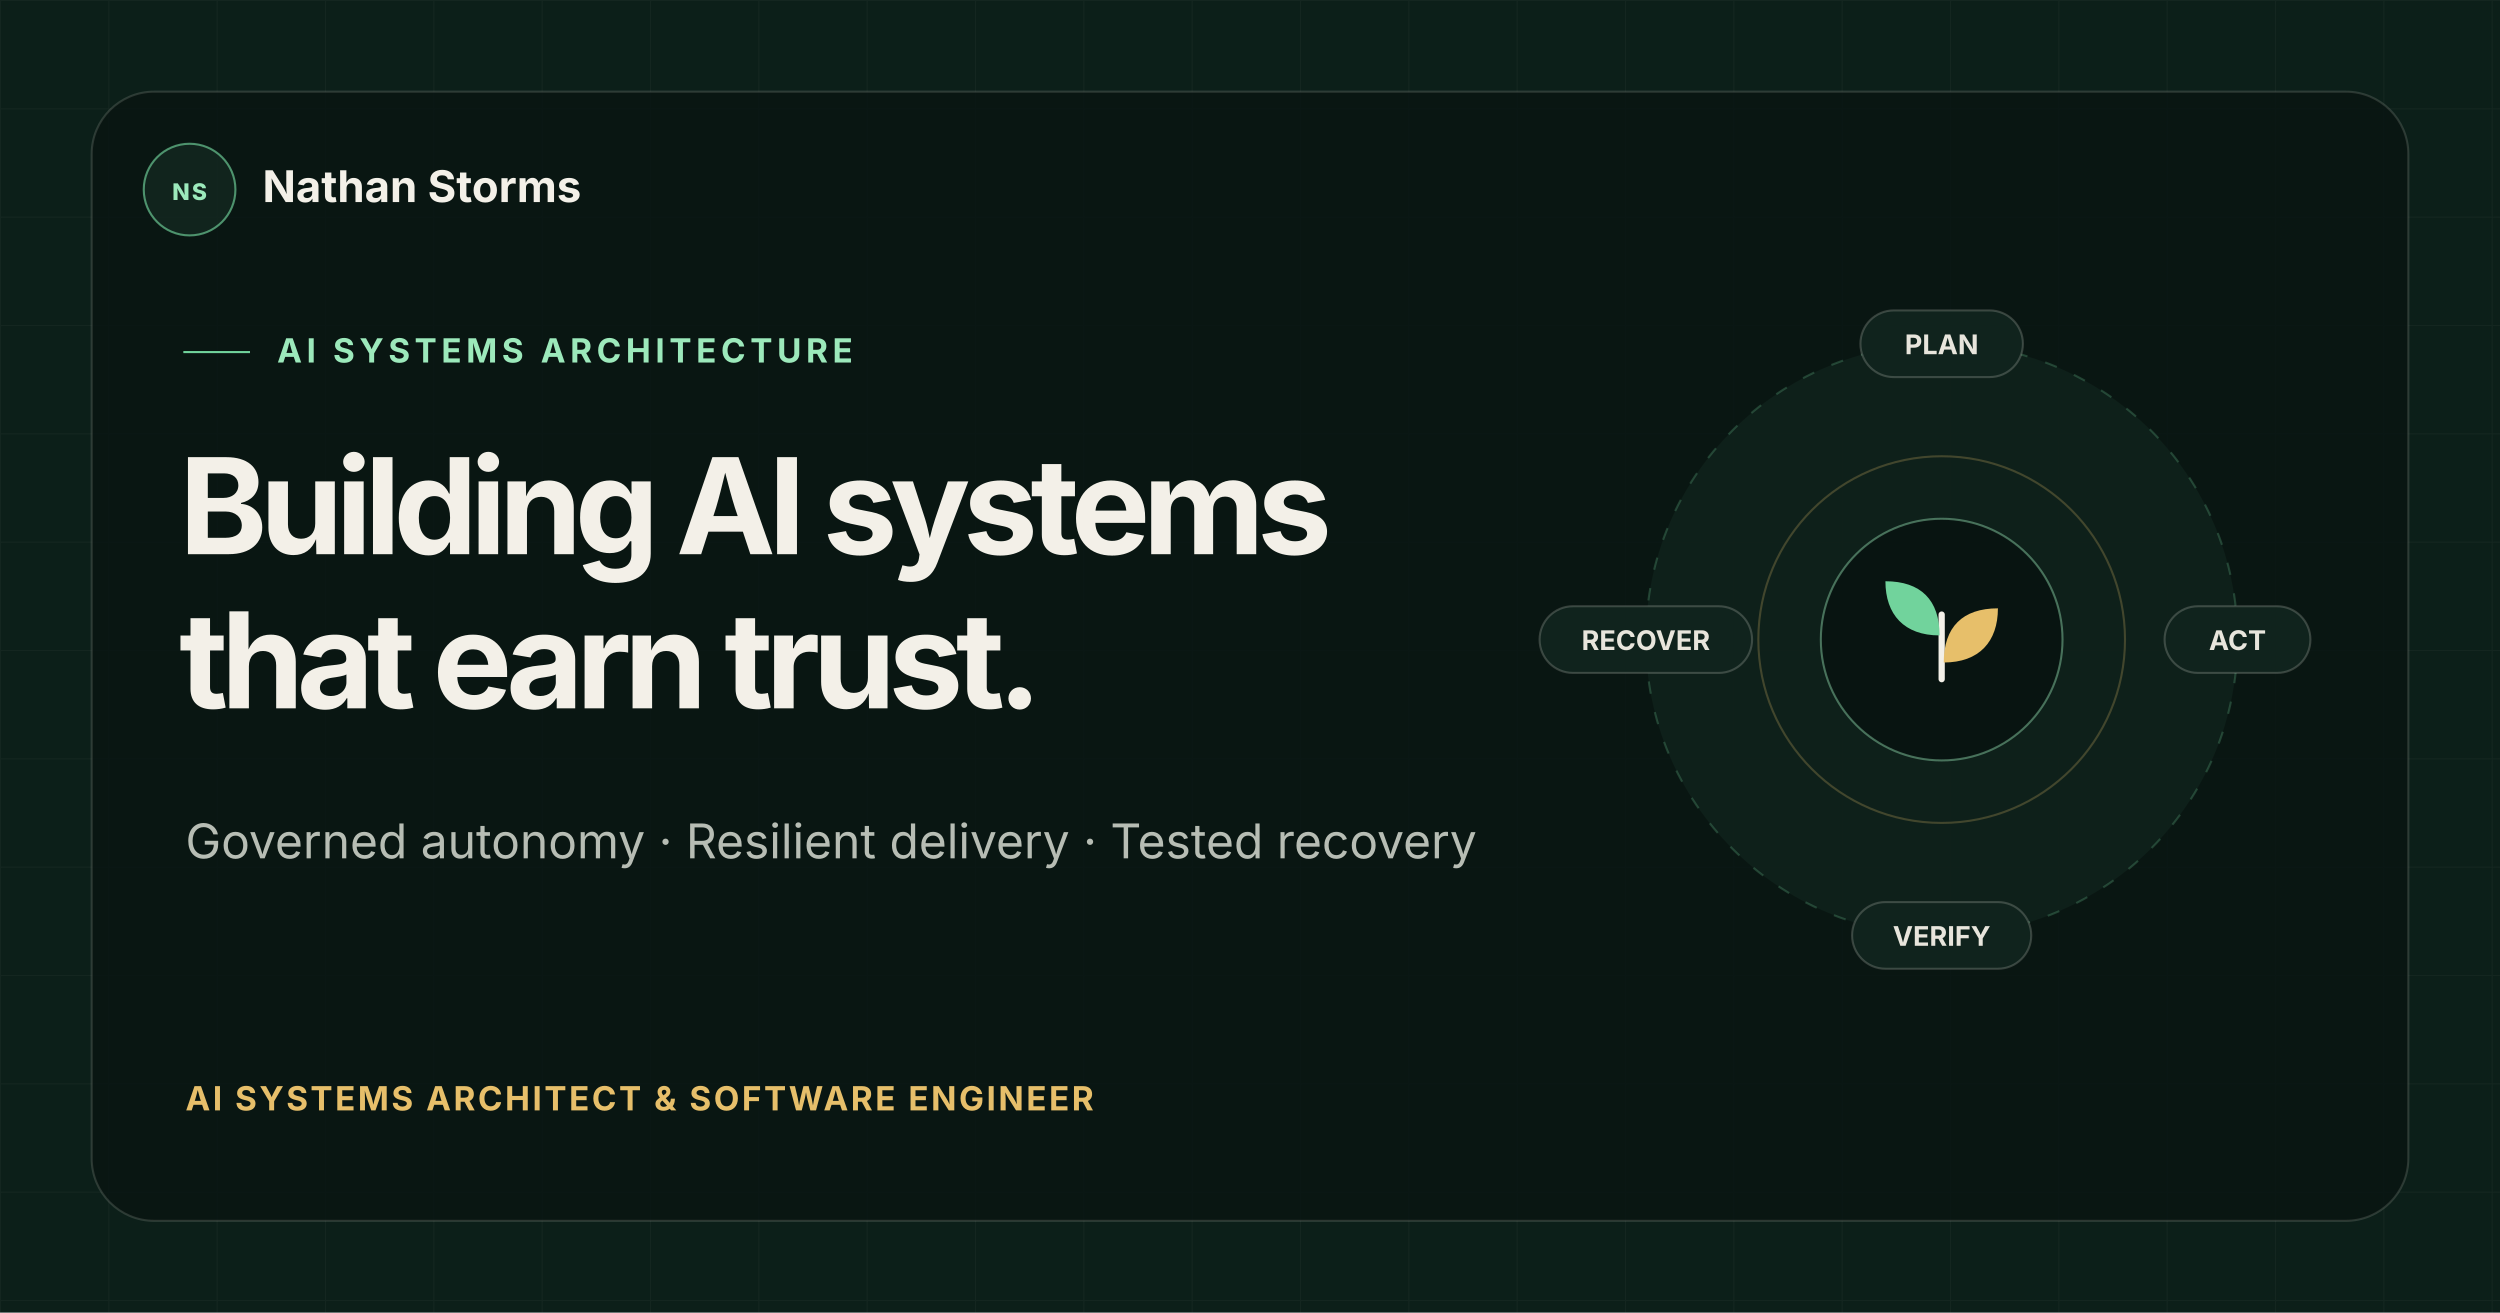
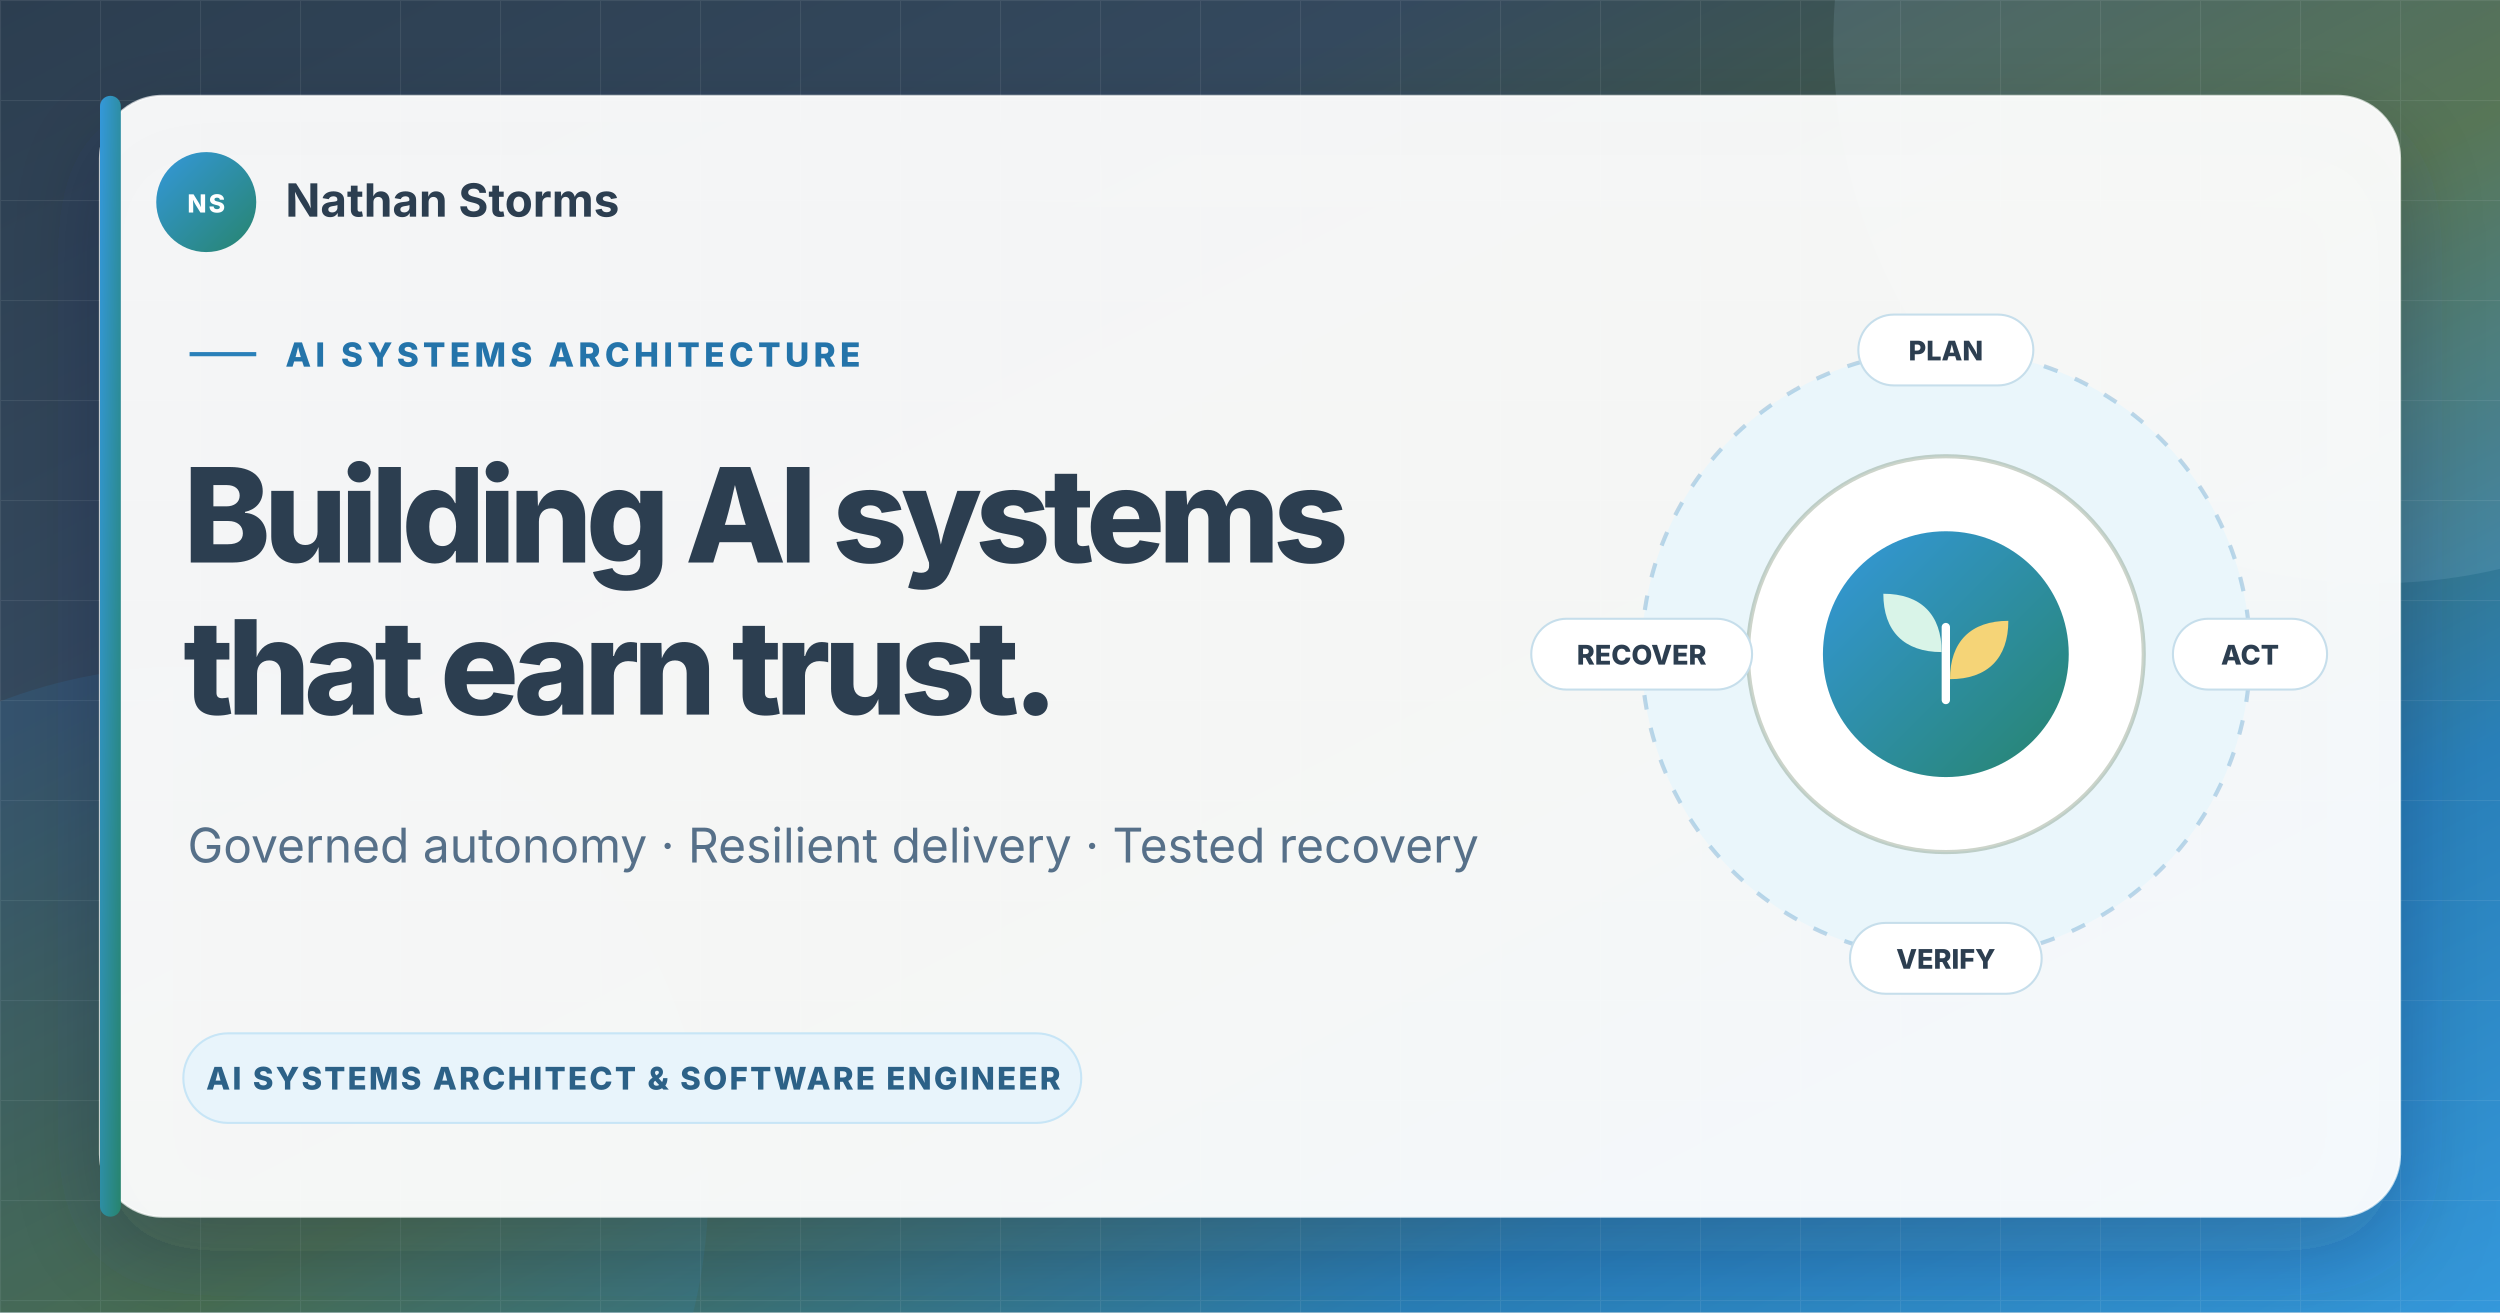
<svg xmlns="http://www.w3.org/2000/svg" width="1200" height="630" viewBox="0 0 1200 630" role="img" aria-labelledby="title desc">
  <defs>
-     <radialGradient id="glowGreen" cx="0" cy="0" r="1" gradientTransform="translate(170 95) rotate(45) scale(520)">
-       <stop stop-color="#275f48" stop-opacity=".48" />
-       <stop offset="1" stop-color="#06100e" stop-opacity="0" />
+     <linearGradient id="portfolioGradient" x1="0" y1="0" x2="1" y2="1">
+       <stop stop-color="#2c3e50" />
+       <stop offset=".28" stop-color="#34495e" />
+       <stop offset=".54" stop-color="#4a6741" />
+       <stop offset=".78" stop-color="#2980b9" />
+       <stop offset="1" stop-color="#3498db" />
+     </linearGradient>
+     <linearGradient id="blueGreen" x1="0" y1="0" x2="1" y2="1">
+       <stop stop-color="#3498db" />
+       <stop offset="1" stop-color="#27846d" />
+     </linearGradient>
+     <radialGradient id="glow" cx="0" cy="0" r="1" gradientTransform="translate(980 120) rotate(130) scale(420)">
+       <stop stop-color="#ffffff" stop-opacity=".42" />
+       <stop offset="1" stop-color="#ffffff" stop-opacity="0" />
    </radialGradient>
-     <radialGradient id="glowGold" cx="0" cy="0" r="1" gradientTransform="translate(1080 100) rotate(135) scale(430)">
-       <stop stop-color="#9f7834" stop-opacity=".28" />
-       <stop offset="1" stop-color="#06100e" stop-opacity="0" />
-     </radialGradient>
-     <pattern id="grid" width="52" height="52" patternUnits="userSpaceOnUse">
-       <path d="M52 0H0V52" fill="none" stroke="#f3f0e8" stroke-opacity=".035" />
+     <pattern id="grid" width="48" height="48" patternUnits="userSpaceOnUse">
+       <path d="M48 0H0V48" fill="none" stroke="#ffffff" stroke-opacity=".08" />
    </pattern>
+     <filter id="shadow" x="-10%" y="-15%" width="120%" height="135%">
+       <feDropShadow dx="0" dy="18" stdDeviation="22" flood-color="#16283a" flood-opacity=".26" />
+     </filter>
  </defs>
-   <rect width="1200" height="630" fill="#06100e" />
-   <rect width="1200" height="630" fill="url(#glowGreen)" />
-   <rect width="1200" height="630" fill="url(#glowGold)" />
+   <rect width="1200" height="630" fill="url(#portfolioGradient)" />
+   <rect width="1200" height="630" fill="url(#glow)" />
  <rect width="1200" height="630" fill="url(#grid)" />
-   <rect x="44" y="44" width="1112" height="542" rx="30" fill="#081411" fill-opacity=".78" stroke="#f3f0e8" stroke-opacity=".15" />
-   <g font-family="Inter,Segoe UI,Arial,sans-serif">
-     <circle cx="91" cy="91" r="22" fill="#71d39c" fill-opacity=".08" stroke="#71d39c" stroke-opacity=".65" />
-     <text x="91" y="96" text-anchor="middle" fill="#9ce9bb" font-size="11" font-weight="800" letter-spacing="1">NS</text>
-     <text x="126" y="97" fill="#f3f0e8" font-size="21" font-weight="700">Nathan Storms</text>
-     <line x1="88" y1="169" x2="120" y2="169" stroke="#71d39c" />
-     <text x="133" y="174" fill="#9ce9bb" font-size="16" font-weight="700" letter-spacing="2.2">AI SYSTEMS ARCHITECTURE</text>
-     <text x="86" y="266" fill="#f3f0e8" font-size="64" font-weight="700" letter-spacing="-3.5">Building AI systems</text>
-     <text x="86" y="340" fill="#f3f0e8" font-size="64" font-weight="700" letter-spacing="-3.5">that earn trust.</text>
-     <text x="89" y="412" fill="#b7bdb4" font-size="23">Governed autonomy · Resilient delivery · Tested recovery</text>
-     <text x="89" y="533" fill="#e7bf6a" font-size="16" font-weight="700" letter-spacing="1.2">AI SYSTEMS ARCHITECT &amp; SOFTWARE ENGINEER</text>
+   <circle cx="90" cy="570" r="250" fill="#3498db" fill-opacity=".12" />
+   <circle cx="1140" cy="20" r="260" fill="#b7e6ff" fill-opacity=".12" />
+   <rect x="48" y="46" width="1104" height="538" rx="30" fill="#ffffff" fill-opacity=".94" stroke="#ffffff" stroke-opacity=".7" filter="url(#shadow)" />
+   <rect x="48" y="46" width="10" height="538" rx="5" fill="url(#blueGreen)" />
+   <g font-family="Inter, Segoe UI, Arial, sans-serif">
+     <circle cx="99" cy="97" r="24" fill="url(#blueGreen)" />
+     <text x="99" y="102" text-anchor="middle" fill="#ffffff" font-size="12" font-weight="800" letter-spacing="1">NS</text>
+     <text x="137" y="104" fill="#2c3e50" font-size="22" font-weight="750">Nathan Storms</text>
+     <line x1="91" y1="170" x2="123" y2="170" stroke="#2980b9" stroke-width="2" />
+     <text x="137" y="176" fill="#2474aa" font-size="16" font-weight="800" letter-spacing="2.1">AI SYSTEMS ARCHITECTURE</text>
+     <text x="88" y="270" fill="#2c3e50" font-size="63" font-weight="760" letter-spacing="-3.2">Building AI systems</text>
+     <text x="88" y="343" fill="#2c3e50" font-size="63" font-weight="760" letter-spacing="-3.2">that earn trust.</text>
+     <text x="90" y="414" fill="#567089" font-size="23">Governed autonomy · Resilient delivery · Tested recovery</text>
+     <rect x="88" y="496" width="431" height="43" rx="21.5" fill="#e8f4fb" stroke="#c7e5f6" />
+     <text x="304" y="523" text-anchor="middle" fill="#2c6187" font-size="15" font-weight="800" letter-spacing="1.1">AI SYSTEMS ARCHITECT &amp; SOFTWARE ENGINEER</text>
  </g>
-   <g transform="translate(932 307)">
-     <circle r="142" fill="#10231d" fill-opacity=".75" stroke="#71d39c" stroke-opacity=".24" stroke-dasharray="6 9" />
-     <circle r="88" fill="none" stroke="#e7bf6a" stroke-opacity=".24" />
-     <circle r="58" fill="#081411" stroke="#9ce9bb" stroke-opacity=".42" />
-     <path d="M0 19V-12" stroke="#f3f0e8" stroke-width="3" stroke-linecap="round" />
-     <path d="M-1-2c-17 0-26-10-26-26 17 0 26 9 26 26Z" fill="#71d39c" />
-     <path d="M1 11c17 0 26-10 26-26-17 0-26 9-26 26Z" fill="#e7bf6a" />
-     <g font-family="Inter,Segoe UI,Arial,sans-serif" font-size="13" font-weight="700" fill="#e8e5dc" text-anchor="middle">
-       <g transform="translate(0 -142)">
-         <rect x="-39" y="-16" width="78" height="32" rx="16" fill="#10231d" stroke="#f3f0e8" stroke-opacity=".2" />
+   <g transform="translate(934 314)">
+     <circle r="146" fill="#eaf6fb" stroke="#2980b9" stroke-opacity=".28" stroke-width="2" stroke-dasharray="7 9" />
+     <circle r="95" fill="#ffffff" stroke="#4a6741" stroke-opacity=".28" stroke-width="2" />
+     <circle r="59" fill="url(#blueGreen)" />
+     <path d="M0 22V-13" stroke="#ffffff" stroke-width="4" stroke-linecap="round" />
+     <path d="M-2-1c-18 0-28-10-28-28 18 0 28 10 28 28Z" fill="#d9f4e8" />
+     <path d="M2 12c18 0 28-10 28-28-18 0-28 10-28 28Z" fill="#f5d477" />
+     <g font-family="Inter, Segoe UI, Arial, sans-serif" font-size="13" font-weight="800" fill="#2c3e50" text-anchor="middle">
+       <g transform="translate(0 -146)">
+         <rect x="-42" y="-17" width="84" height="34" rx="17" fill="#ffffff" stroke="#c6deeb" />
        <text y="5">PLAN</text>
      </g>
-       <g transform="translate(142 0)">
-         <rect x="-35" y="-16" width="70" height="32" rx="16" fill="#10231d" stroke="#f3f0e8" stroke-opacity=".2" />
+       <g transform="translate(146 0)">
+         <rect x="-37" y="-17" width="74" height="34" rx="17" fill="#ffffff" stroke="#c6deeb" />
        <text y="5">ACT</text>
      </g>
-       <g transform="translate(0 142)">
-         <rect x="-43" y="-16" width="86" height="32" rx="16" fill="#10231d" stroke="#f3f0e8" stroke-opacity=".2" />
+       <g transform="translate(0 146)">
+         <rect x="-46" y="-17" width="92" height="34" rx="17" fill="#ffffff" stroke="#c6deeb" />
        <text y="5">VERIFY</text>
      </g>
-       <g transform="translate(-142 0)">
-         <rect x="-51" y="-16" width="102" height="32" rx="16" fill="#10231d" stroke="#f3f0e8" stroke-opacity=".2" />
+       <g transform="translate(-146 0)">
+         <rect x="-53" y="-17" width="106" height="34" rx="17" fill="#ffffff" stroke="#c6deeb" />
        <text y="5">RECOVER</text>
      </g>
    </g>
  </g>
</svg>
